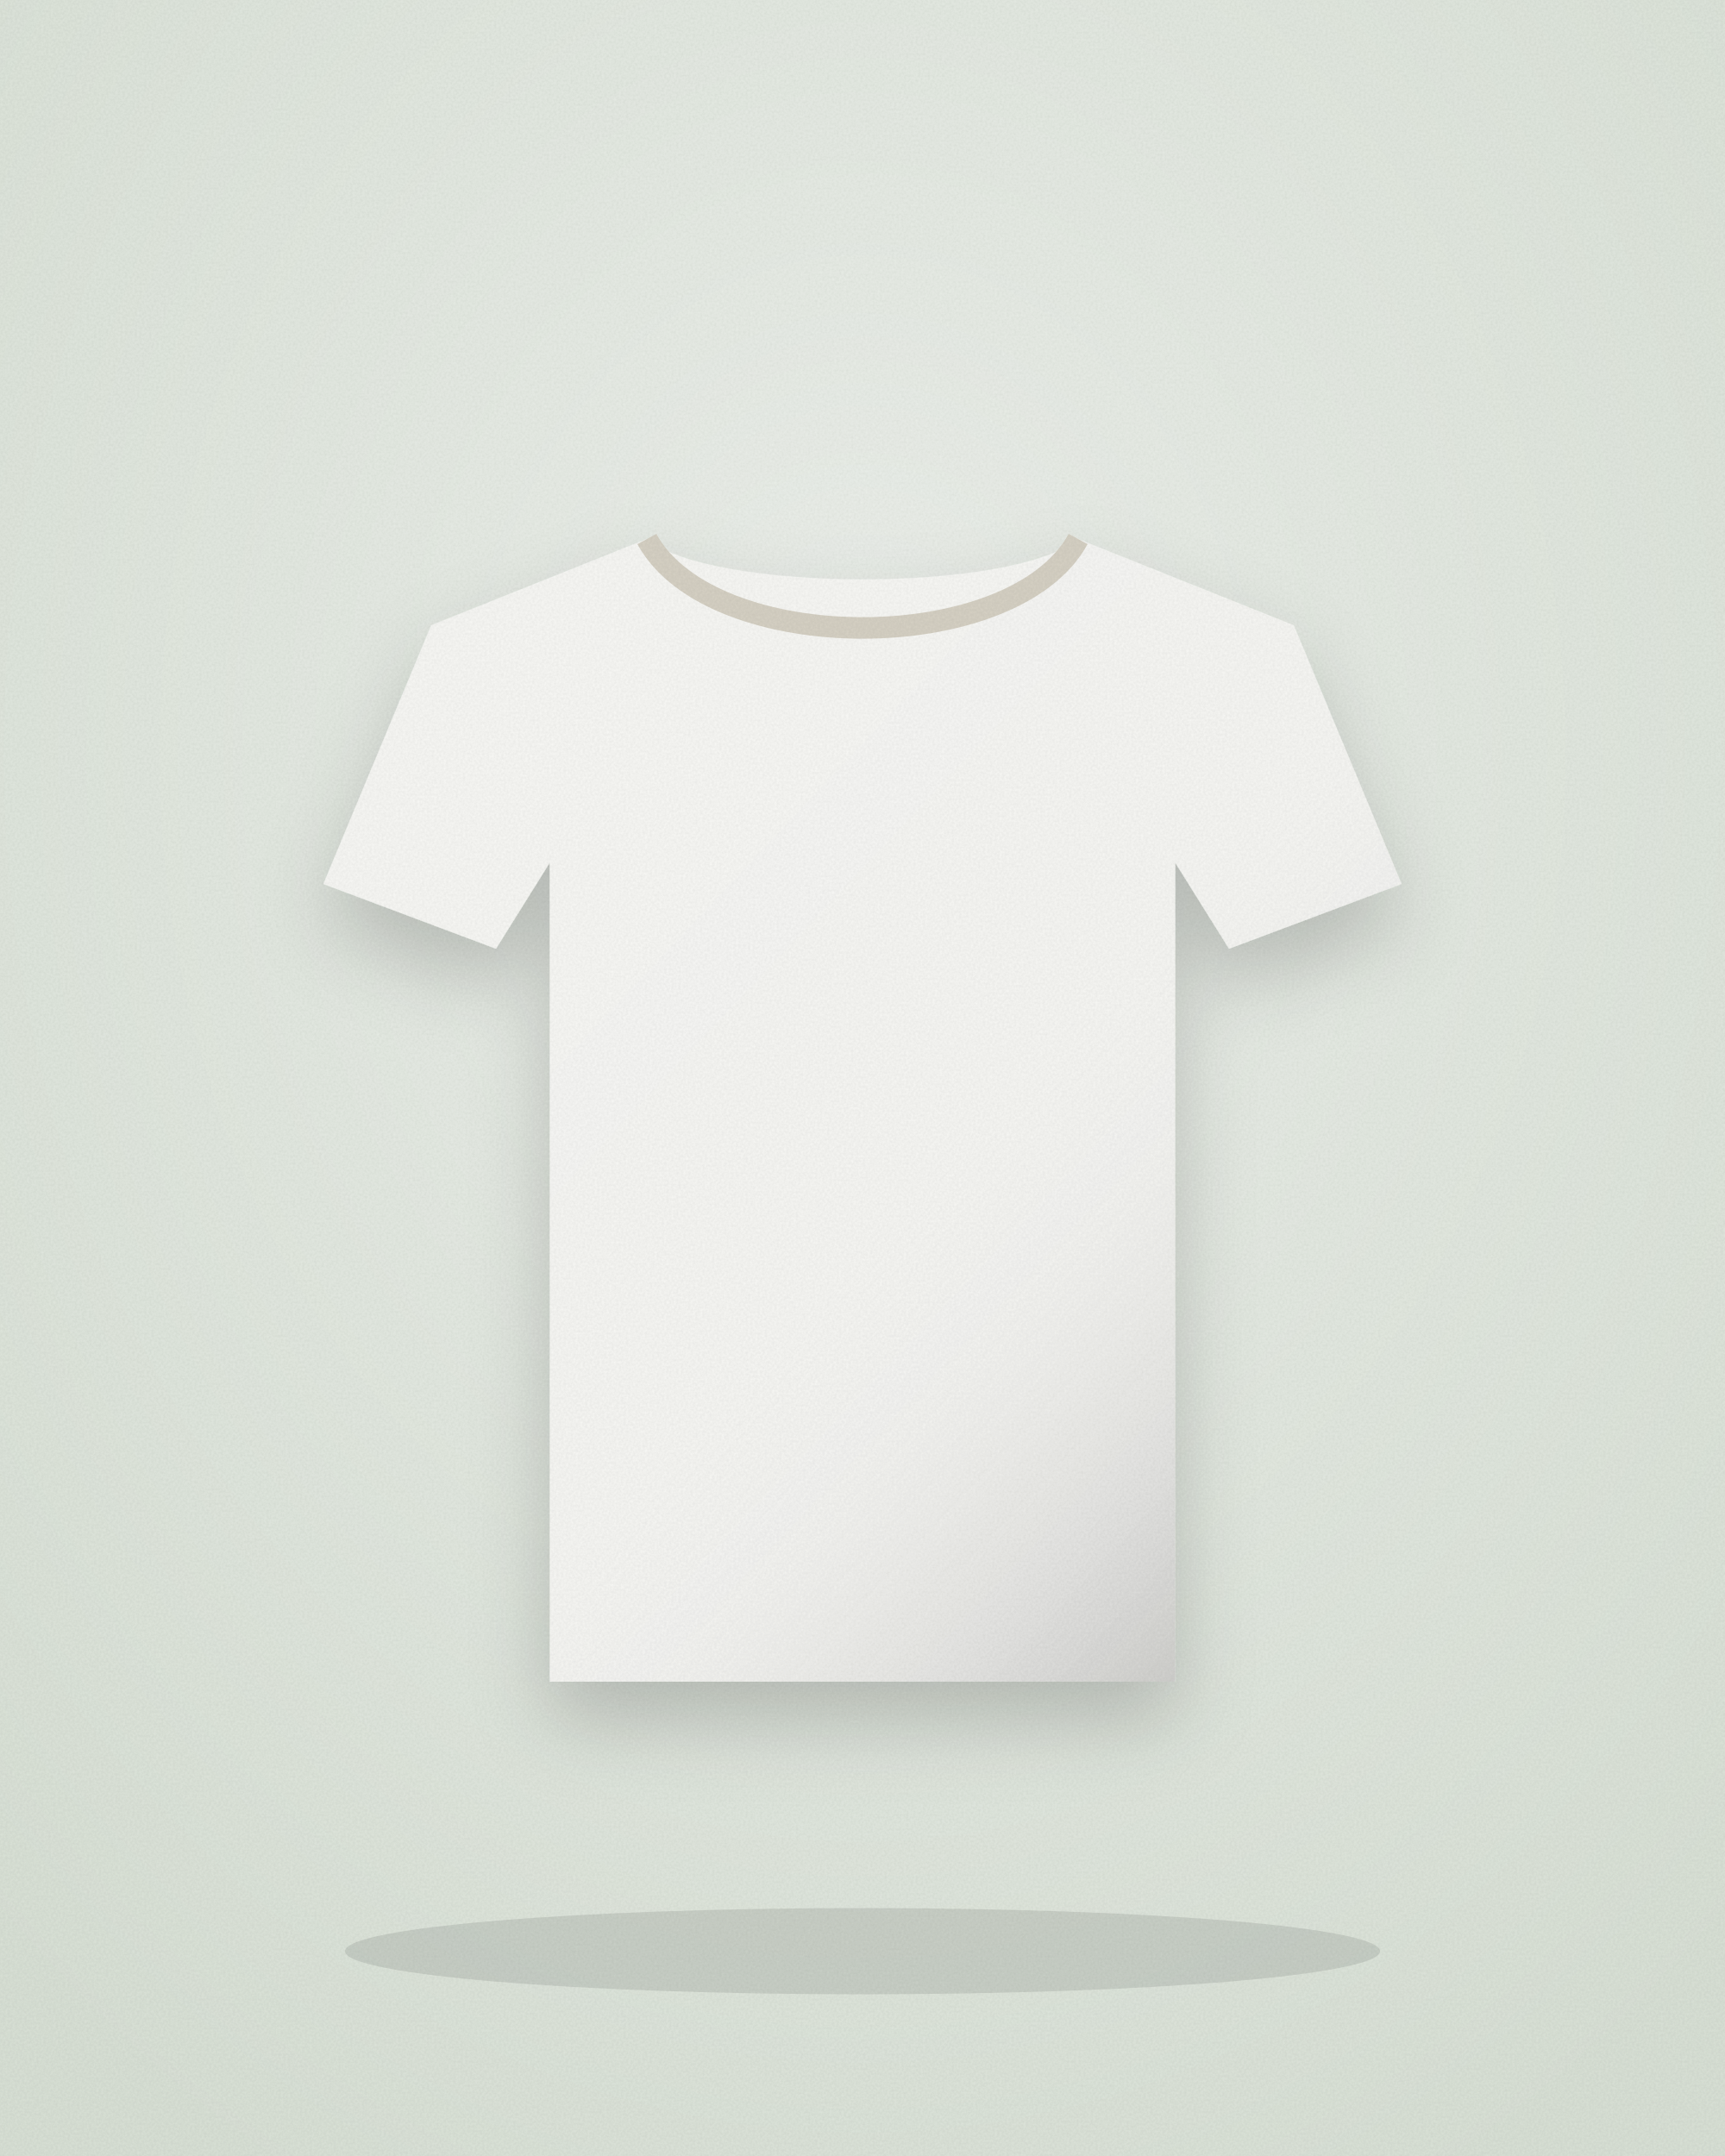
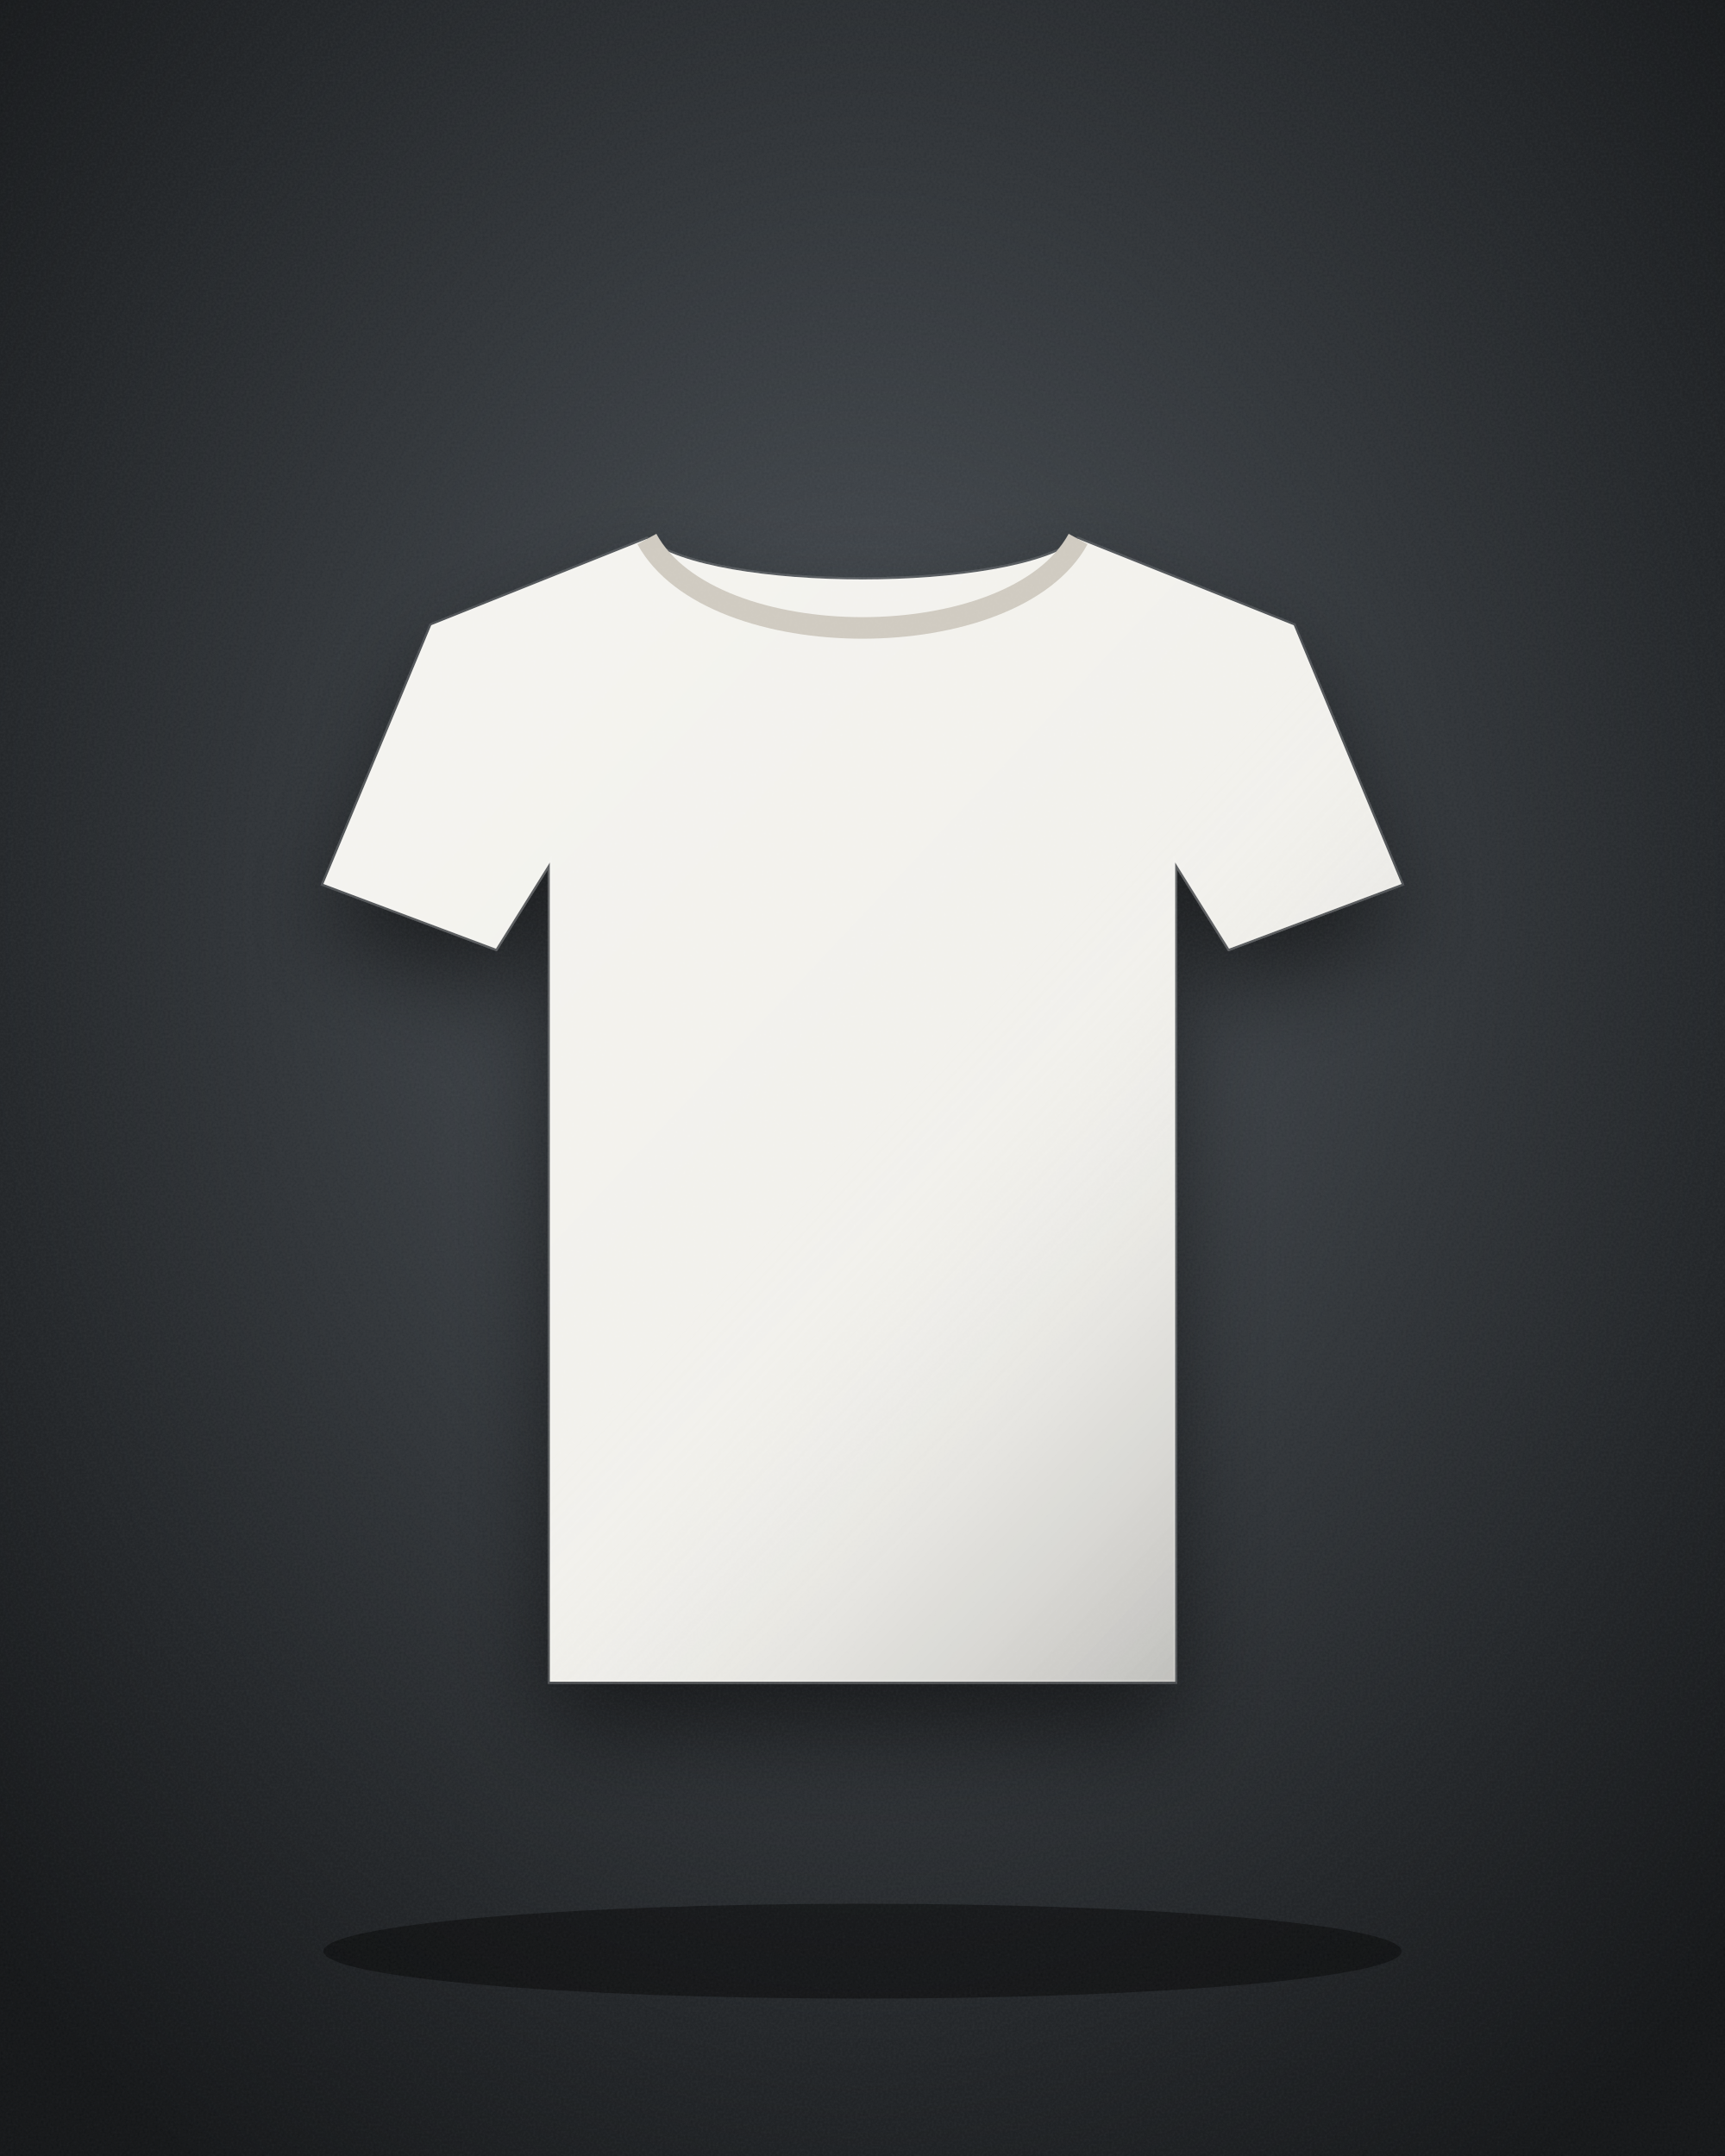
<svg xmlns="http://www.w3.org/2000/svg" viewBox="0 0 800 1000" width="800" height="1000">
  <defs>
-     <radialGradient id="foco" cx="50%" cy="35%" r="75%">
-       <stop offset="0" stop-color="#fff" stop-opacity=".55" />
-       <stop offset="1" stop-color="#fff" stop-opacity="0" />
+     <radialGradient id="foco" cx="50%" cy="42%" r="70%">
+       <stop offset="0" stop-color="#4b5157" />
+       <stop offset="1" stop-color="#121416" />
    </radialGradient>
    <linearGradient id="luz" x1="0" y1="0" x2="1" y2="1">
-       <stop offset="0" stop-color="#fff" stop-opacity=".16" />
-       <stop offset=".55" stop-color="#fff" stop-opacity="0" />
-       <stop offset="1" stop-color="#000" stop-opacity=".28" />
+       <stop offset="0" stop-color="#fff" stop-opacity=".22" />
+       <stop offset=".5" stop-color="#fff" stop-opacity="0" />
+       <stop offset="1" stop-color="#000" stop-opacity=".35" />
    </linearGradient>
    <filter id="grano">
-       <feTurbulence type="fractalNoise" baseFrequency=".9" numOctaves="2" stitchTiles="stitch" />
-       <feColorMatrix values="0 0 0 0 0  0 0 0 0 0  0 0 0 0 0  0 0 0 .06 0" />
+       <feTurbulence type="fractalNoise" baseFrequency=".85" numOctaves="2" stitchTiles="stitch" />
+       <feColorMatrix values="0 0 0 0 1  0 0 0 0 1  0 0 0 0 1  0 0 0 .05 0" />
    </filter>
    <filter id="sombra" x="-20%" y="-20%" width="140%" height="140%">
-       <feDropShadow dx="0" dy="18" stdDeviation="18" flood-color="#000" flood-opacity=".18" />
+       <feDropShadow dx="0" dy="22" stdDeviation="22" flood-color="#000" flood-opacity=".55" />
    </filter>
  </defs>
-   <rect width="800" height="1000" fill="#d9e1d6" />
  <rect width="800" height="1000" fill="url(#foco)" />
-   <ellipse cx="400" cy="905" rx="240" ry="20" fill="#000" opacity=".10" />
+   <ellipse cx="400" cy="905" rx="250" ry="22" fill="#000" opacity=".45" />
  <g filter="url(#sombra)">
-     <path d="M300 250 C330 275 470 275 500 250 L600 290 L650 410 L570 440 L545 400 L545 780 L255 780 L255 400 L230 440 L150 410 L200 290 Z" fill="#f7f7f4" />
+     <path d="M300 250 C330 275 470 275 500 250 L600 290 L650 410 L570 440 L545 400 L545 780 L255 780 L255 400 L230 440 L150 410 L200 290 Z" fill="#f2f1ec" />
    <path d="M300 250 C330 275 470 275 500 250 L600 290 L650 410 L570 440 L545 400 L545 780 L255 780 L255 400 L230 440 L150 410 L200 290 Z" fill="url(#luz)" />
-     <path d="M300 250 C330 305 470 305 500 250" fill="none" stroke="#d6d1c4" stroke-width="10" />
+     <path d="M300 250 C330 275 470 275 500 250 L600 290 L650 410 L570 440 L545 400 L545 780 L255 780 L255 400 L230 440 L150 410 L200 290 Z" fill="none" stroke="#fff" stroke-opacity=".10" stroke-width="2" />
+     <path d="M300 250 C330 305 470 305 500 250" fill="none" stroke="#cfcac0" stroke-width="10" />
  </g>
  <rect width="800" height="1000" filter="url(#grano)" />
</svg>
